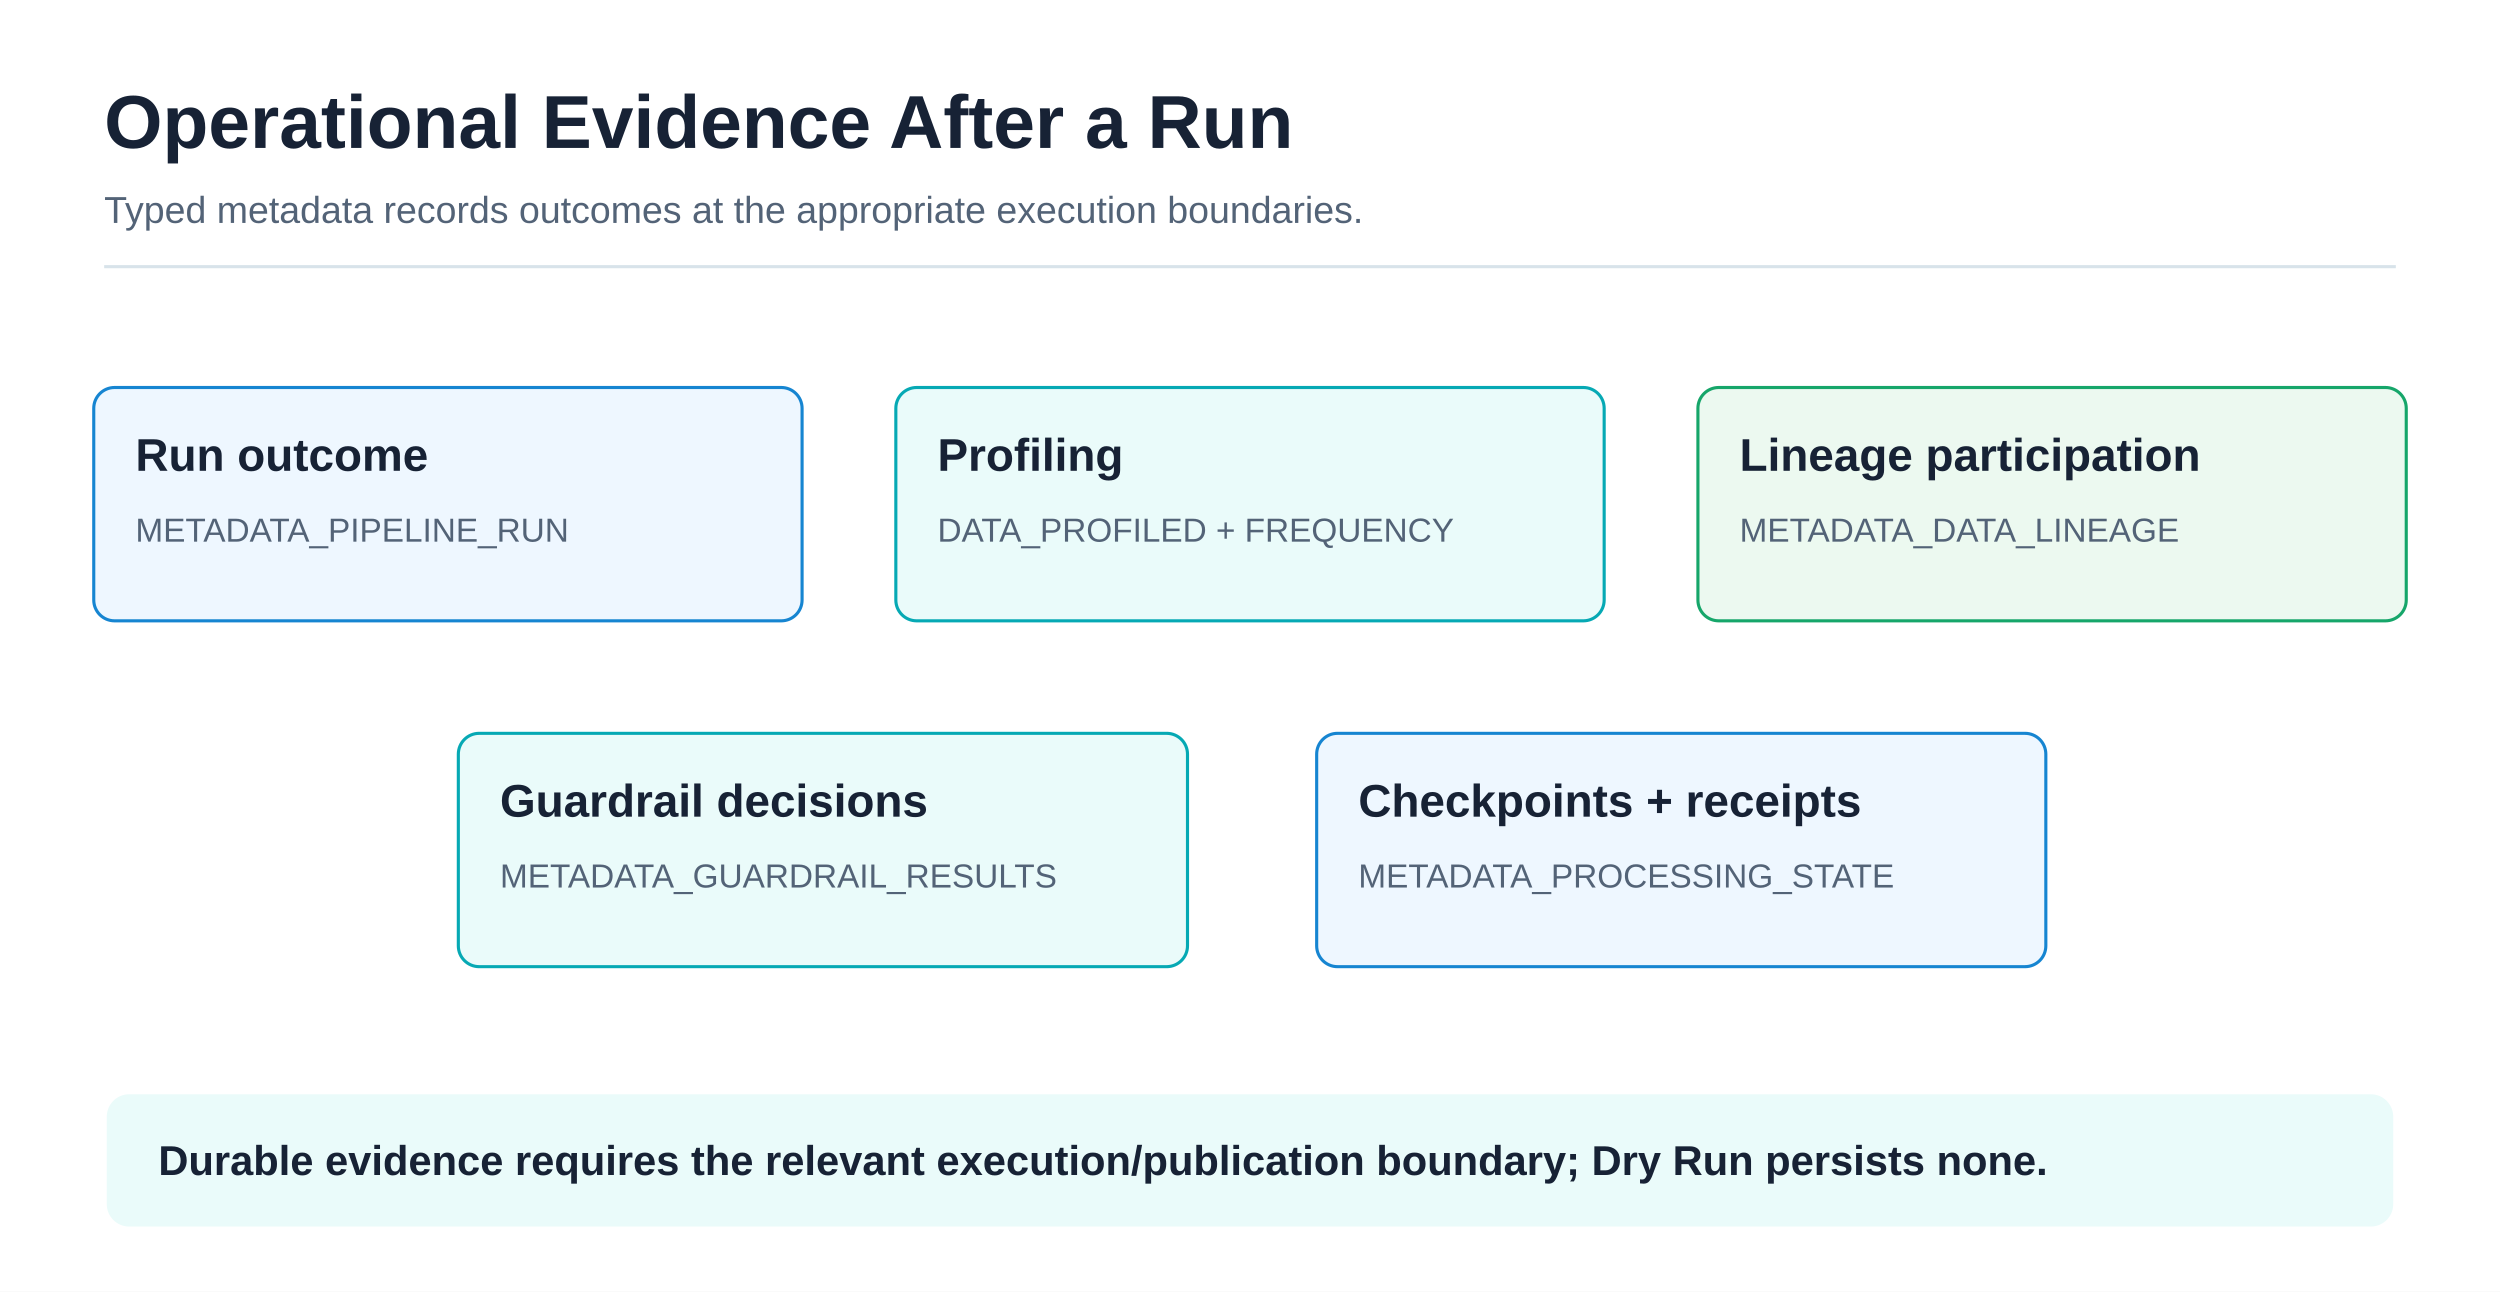
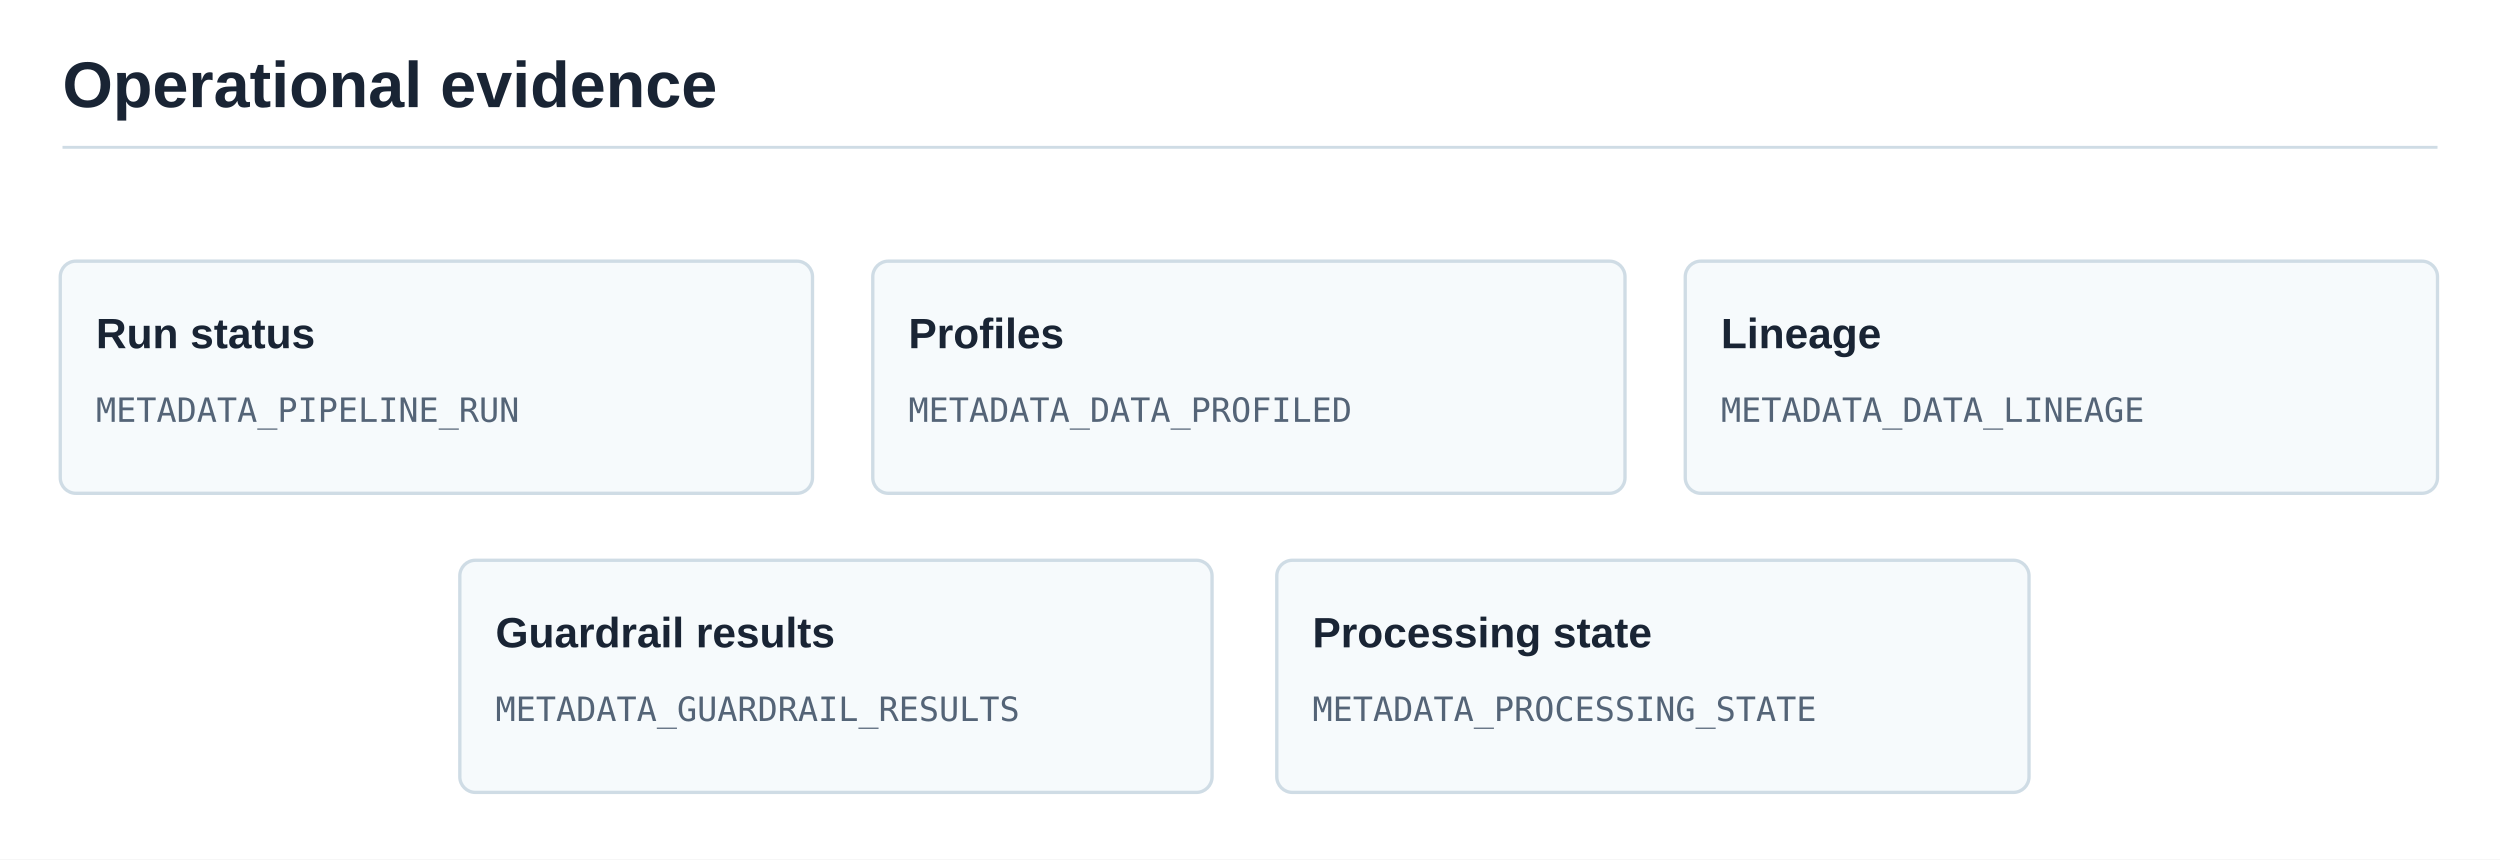
- <svg xmlns="http://www.w3.org/2000/svg" width="1200" height="620" viewBox="0 0 1200 620" role="img" aria-label="Operational Evidence After a Run">
+ <svg xmlns="http://www.w3.org/2000/svg" viewBox="0 0 1120 385" width="1120" height="385" role="img" aria-label="Operational evidence">
  <defs>
-     <marker id="arr" markerWidth="9" markerHeight="9" refX="8" refY="4.5" orient="auto">
-       <path d="M0 0 L9 4.5 L0 9Z" fill="#536377" />
+     <marker id="a" markerWidth="8" markerHeight="8" refX="7" refY="4" orient="auto">
+       <path d="M0 0L8 4L0 8Z" fill="#546477" />
    </marker>
  </defs>
-   <rect width="1200" height="620" fill="#fff" />
-   <text x="50" y="71" font-family="Arial,Helvetica,sans-serif" font-size="36" font-weight="700" fill="#172235" text-anchor="start">Operational Evidence After a Run</text>
-   <text x="50" y="107" font-family="Arial,Helvetica,sans-serif" font-size="18" font-weight="500" fill="#536377" text-anchor="start">Typed metadata records outcomes at the appropriate execution boundaries.</text>
-   <path d="M50 128 H1150" stroke="#D8E3EA" stroke-width="1.5" />
-   <rect x="45" y="186" width="340" height="112" rx="10" fill="#EEF7FF" stroke="#1685D1" stroke-width="1.5" />
-   <text x="65" y="226" font-family="Arial,Helvetica,sans-serif" font-size="22" font-weight="700" fill="#172235" text-anchor="start">Run outcome</text>
-   <text x="65" y="260" font-family="Arial,Helvetica,sans-serif" font-size="16" font-weight="500" fill="#536377" text-anchor="start">METADATA_PIPELINE_RUN</text>
-   <rect x="430" y="186" width="340" height="112" rx="10" fill="#EAFBFA" stroke="#06A9B4" stroke-width="1.5" />
-   <text x="450" y="226" font-family="Arial,Helvetica,sans-serif" font-size="22" font-weight="700" fill="#172235" text-anchor="start">Profiling</text>
-   <text x="450" y="260" font-family="Arial,Helvetica,sans-serif" font-size="16" font-weight="500" fill="#536377" text-anchor="start">DATA_PROFILED + FREQUENCY</text>
-   <rect x="815" y="186" width="340" height="112" rx="10" fill="#ECF9F0" stroke="#16A66A" stroke-width="1.5" />
-   <text x="835" y="226" font-family="Arial,Helvetica,sans-serif" font-size="22" font-weight="700" fill="#172235" text-anchor="start">Lineage participation</text>
-   <text x="835" y="260" font-family="Arial,Helvetica,sans-serif" font-size="16" font-weight="500" fill="#536377" text-anchor="start">METADATA_DATA_LINEAGE</text>
-   <rect x="220" y="352" width="350" height="112" rx="10" fill="#EAFBFA" stroke="#06A9B4" stroke-width="1.5" />
-   <text x="240" y="392" font-family="Arial,Helvetica,sans-serif" font-size="22" font-weight="700" fill="#172235" text-anchor="start">Guardrail decisions</text>
-   <text x="240" y="426" font-family="Arial,Helvetica,sans-serif" font-size="16" font-weight="500" fill="#536377" text-anchor="start">METADATA_GUARDRAIL_RESULTS</text>
-   <rect x="632" y="352" width="350" height="112" rx="10" fill="#EEF7FF" stroke="#1685D1" stroke-width="1.5" />
-   <text x="652" y="392" font-family="Arial,Helvetica,sans-serif" font-size="22" font-weight="700" fill="#172235" text-anchor="start">Checkpoints + receipts</text>
-   <text x="652" y="426" font-family="Arial,Helvetica,sans-serif" font-size="16" font-weight="500" fill="#536377" text-anchor="start">METADATA_PROCESSING_STATE</text>
-   <rect x="52" y="526" width="1096" height="62" rx="10" fill="#EAFBFA" stroke="#EAFBFA" stroke-width="1.5" />
-   <text x="76" y="564" font-family="Arial,Helvetica,sans-serif" font-size="20" font-weight="600" fill="#172235" text-anchor="start">Durable evidence requires the relevant execution/publication boundary; Dry Run persists none.</text>
+   <rect width="1120" height="385" fill="#fff" />
+   <text x="28" y="48" font-family="Arial,Helvetica,sans-serif" font-size="29" font-weight="700" fill="#192434">Operational evidence</text>
+   <path d="M28 66H1092" stroke="#CFDCE5" stroke-width="1.3" />
+   <rect x="27" y="117" width="337" height="104" rx="7" fill="#F6FAFC" stroke="#CFDCE5" stroke-width="1.5" />
+   <text x="43" y="156" font-family="Arial,Helvetica,sans-serif" font-size="19" font-weight="700" fill="#192434">Run status</text>
+   <text x="43" y="189" font-family="Consolas,Menlo,monospace" font-size="15" font-weight="400" fill="#546477">METADATA_PIPELINE_RUN</text>
+   <rect x="391" y="117" width="337" height="104" rx="7" fill="#F6FAFC" stroke="#CFDCE5" stroke-width="1.5" />
+   <text x="407" y="156" font-family="Arial,Helvetica,sans-serif" font-size="19" font-weight="700" fill="#192434">Profiles</text>
+   <text x="407" y="189" font-family="Consolas,Menlo,monospace" font-size="15" font-weight="400" fill="#546477">METADATA_DATA_PROFILED</text>
+   <rect x="755" y="117" width="337" height="104" rx="7" fill="#F6FAFC" stroke="#CFDCE5" stroke-width="1.5" />
+   <text x="771" y="156" font-family="Arial,Helvetica,sans-serif" font-size="19" font-weight="700" fill="#192434">Lineage</text>
+   <text x="771" y="189" font-family="Consolas,Menlo,monospace" font-size="15" font-weight="400" fill="#546477">METADATA_DATA_LINEAGE</text>
+   <rect x="206" y="251" width="337" height="104" rx="7" fill="#F6FAFC" stroke="#CFDCE5" stroke-width="1.5" />
+   <text x="222" y="290" font-family="Arial,Helvetica,sans-serif" font-size="19" font-weight="700" fill="#192434">Guardrail results</text>
+   <text x="222" y="323" font-family="Consolas,Menlo,monospace" font-size="15" font-weight="400" fill="#546477">METADATA_GUARDRAIL_RESULTS</text>
+   <rect x="572" y="251" width="337" height="104" rx="7" fill="#F6FAFC" stroke="#CFDCE5" stroke-width="1.5" />
+   <text x="588" y="290" font-family="Arial,Helvetica,sans-serif" font-size="19" font-weight="700" fill="#192434">Processing state</text>
+   <text x="588" y="323" font-family="Consolas,Menlo,monospace" font-size="15" font-weight="400" fill="#546477">METADATA_PROCESSING_STATE</text>
</svg>
